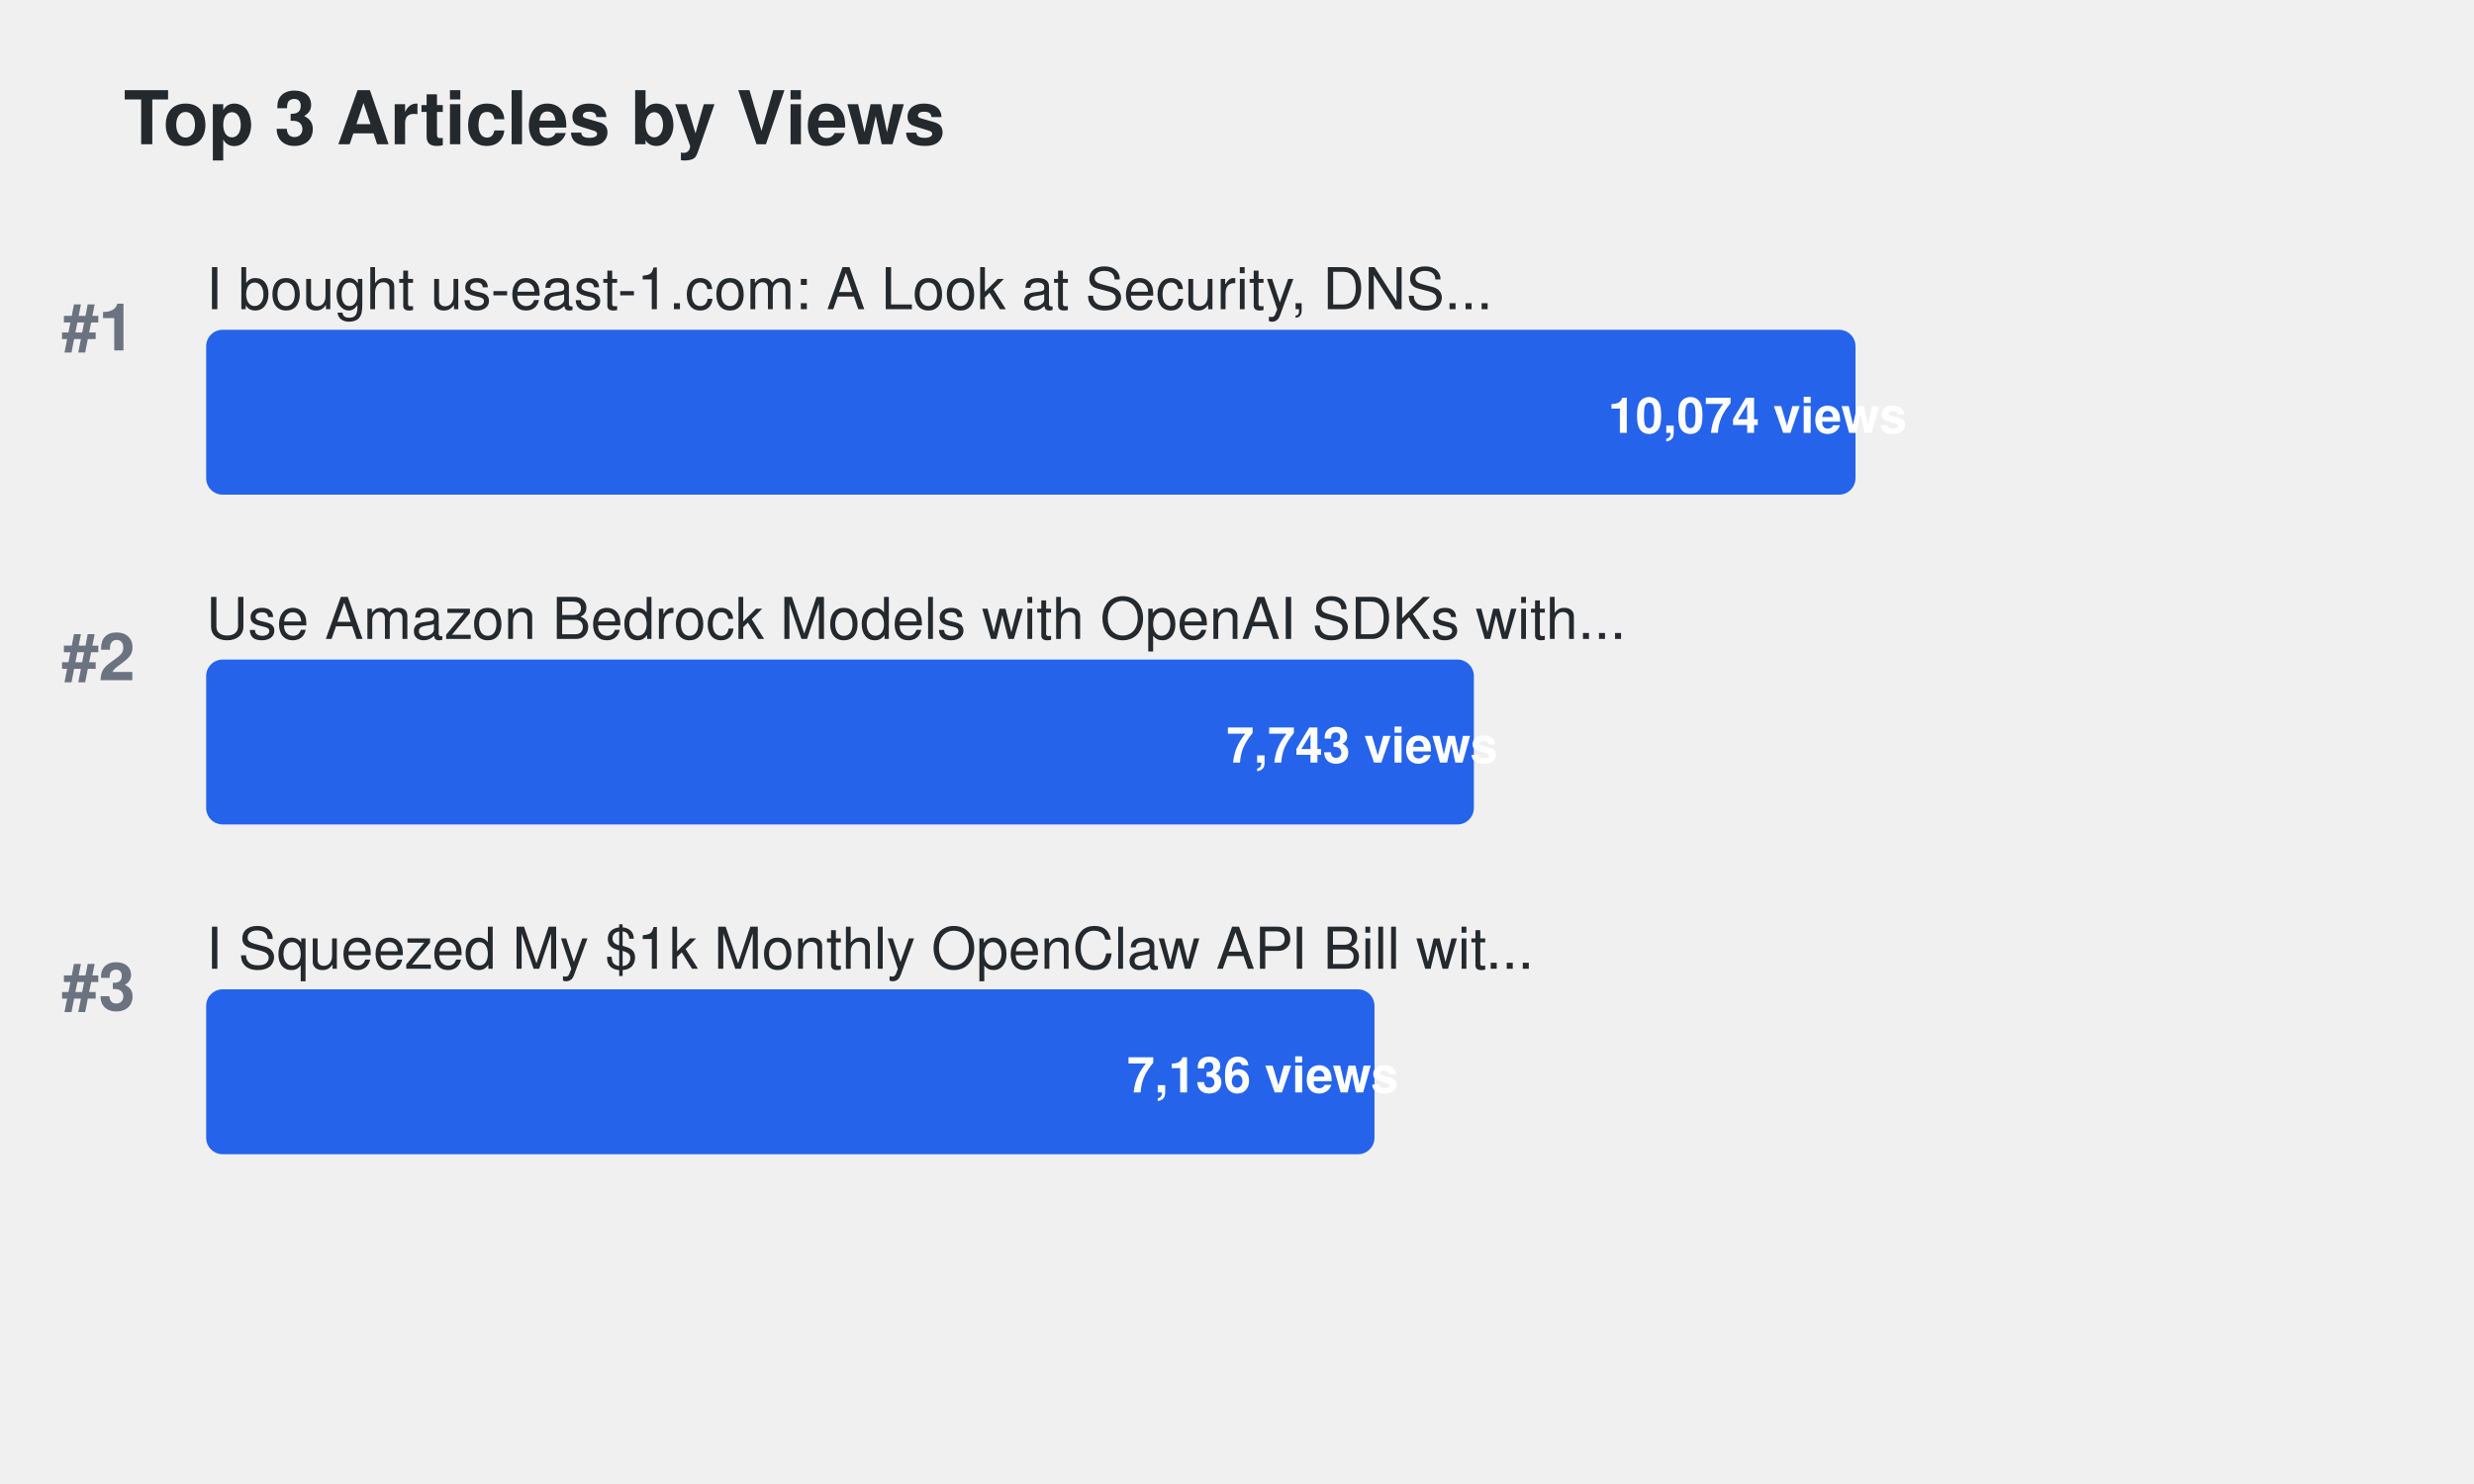
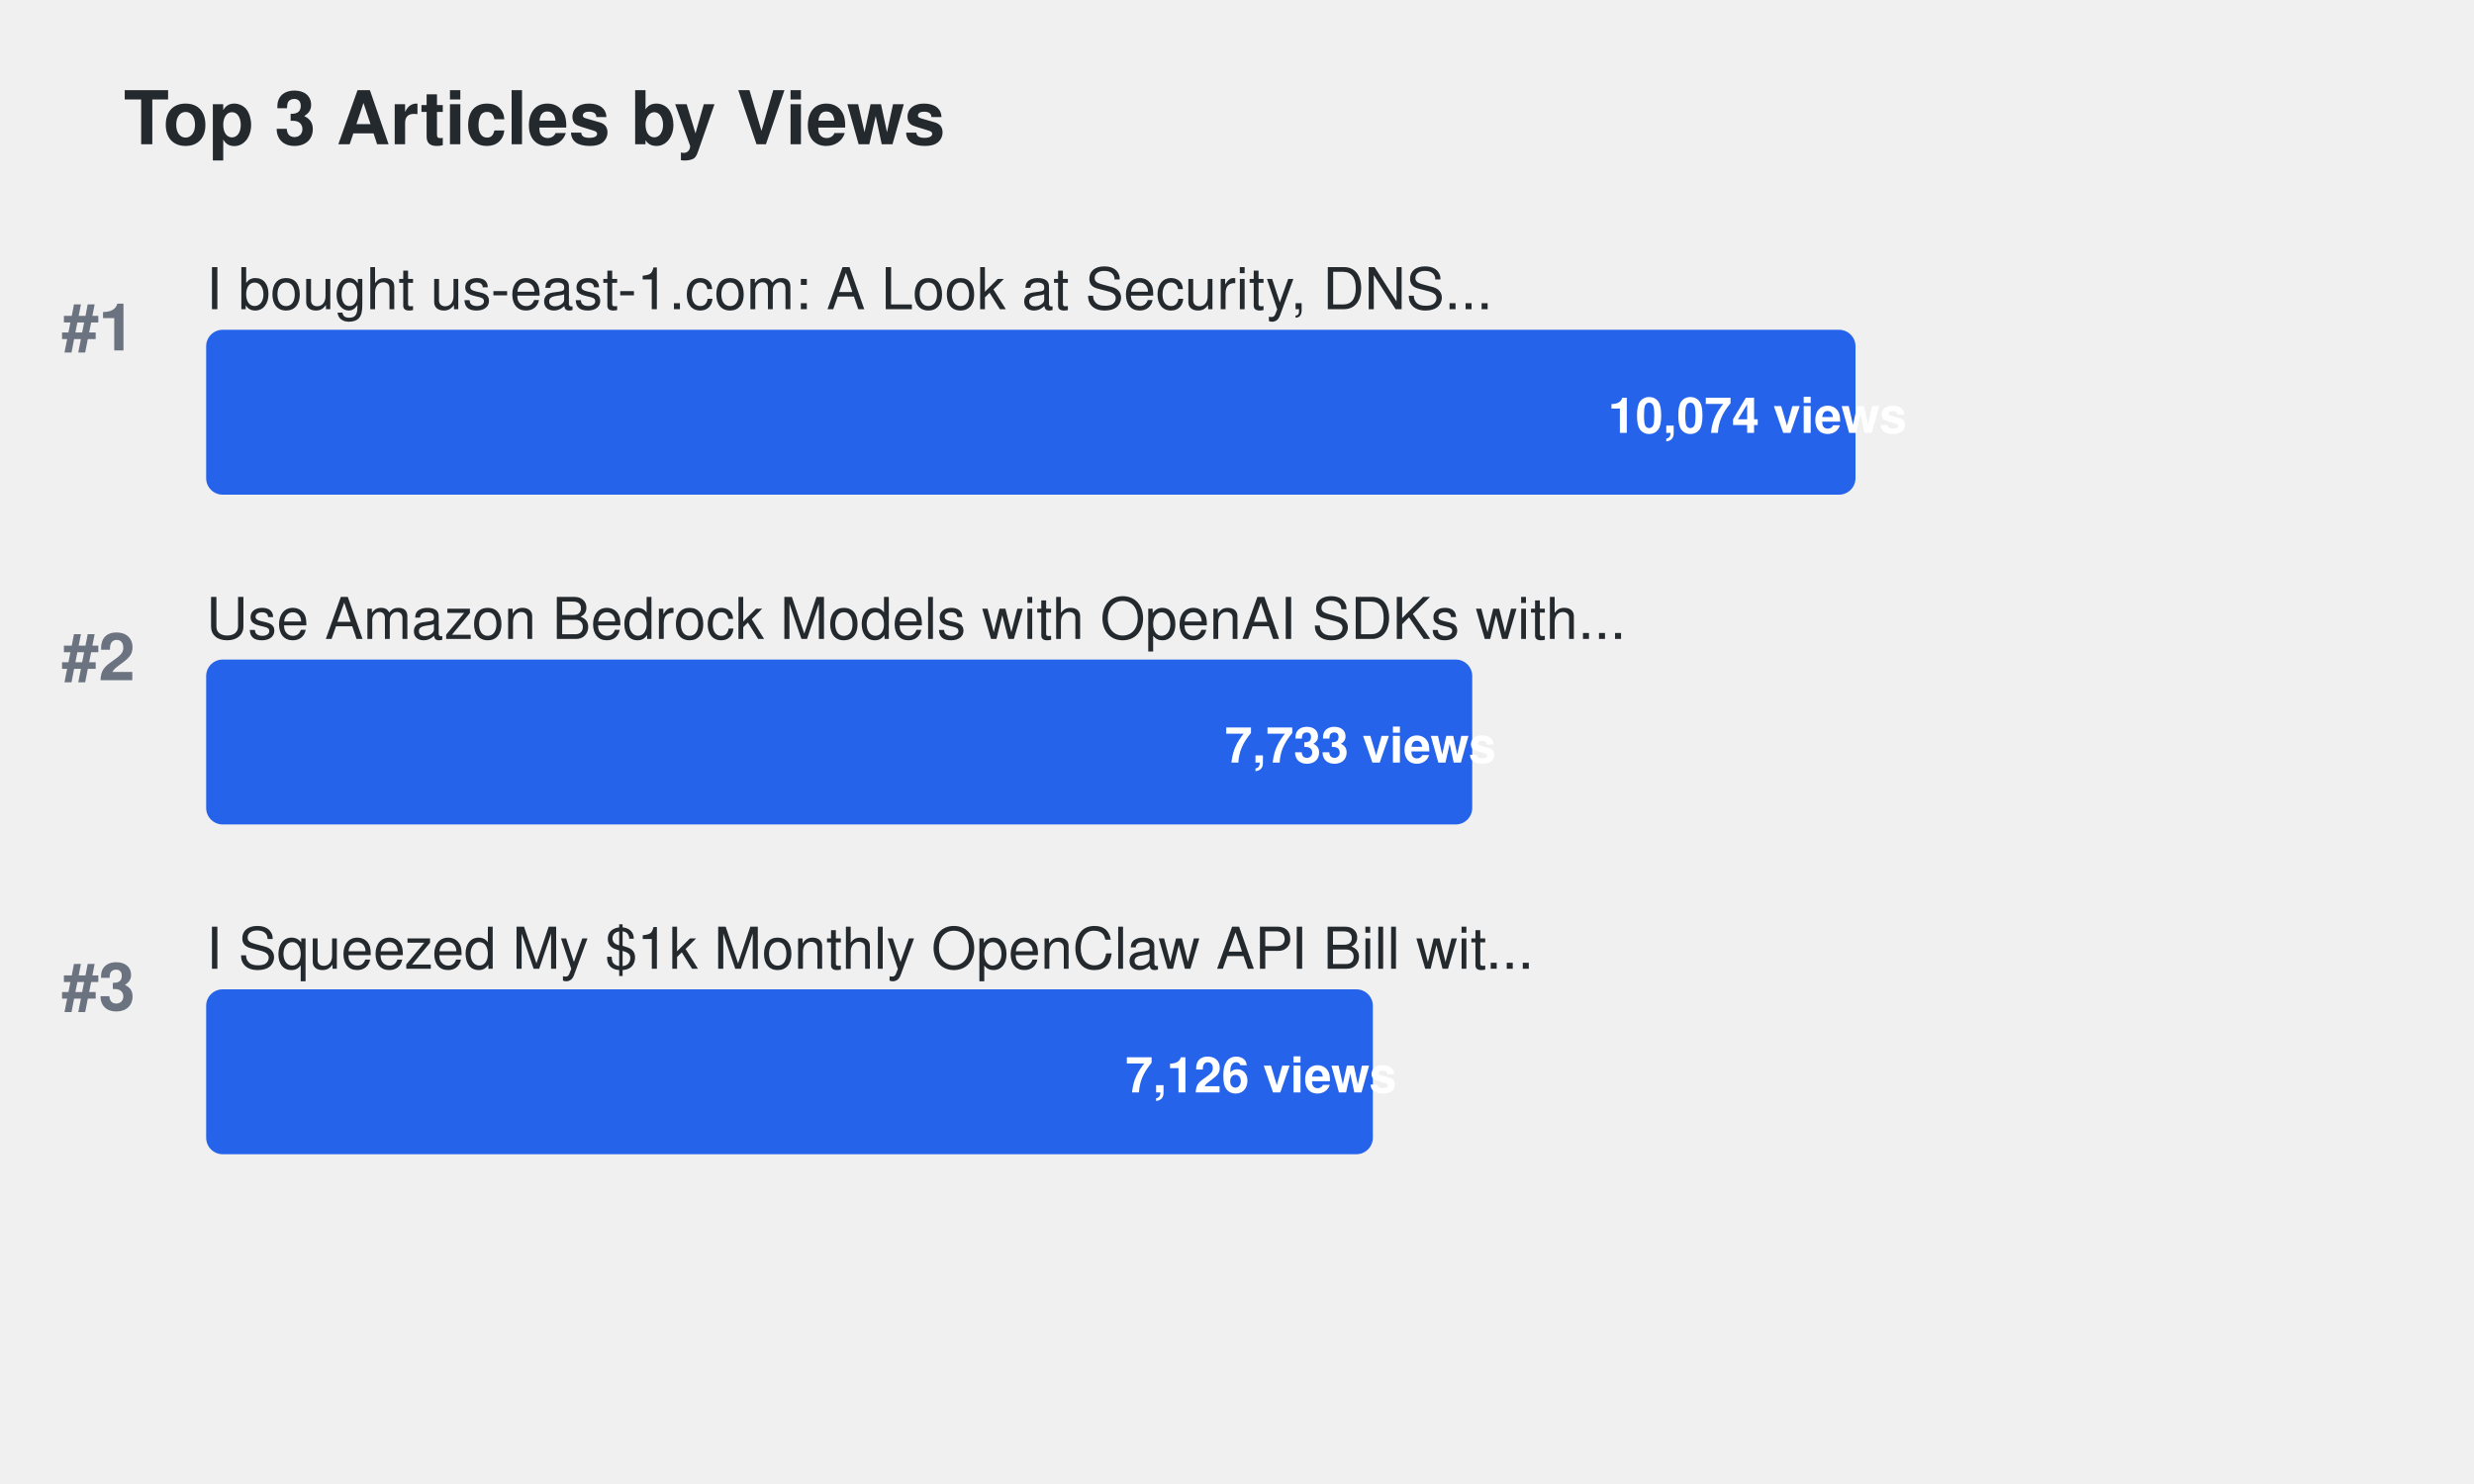
<svg xmlns="http://www.w3.org/2000/svg" width="600" height="360">
  <defs>
    <style>
.title { font-family: -apple-system, BlinkMacSystemFont, "Segoe UI", Helvetica, Arial, sans-serif; font-size: 18px; font-weight: 600; fill: #24292e; }
.article-title { font-family: -apple-system, BlinkMacSystemFont, "Segoe UI", Helvetica, Arial, sans-serif; font-size: 14px; font-weight: 500; fill: #24292e; }
.metric-value { font-family: -apple-system, BlinkMacSystemFont, "Segoe UI", Helvetica, Arial, sans-serif; font-size: 12px; font-weight: 600; fill: #ffffff; }
.rank { font-family: -apple-system, BlinkMacSystemFont, "Segoe UI", Helvetica, Arial, sans-serif; font-size: 16px; font-weight: 700; fill: #6b7280; }
.bar { rx: 4; ry: 4; }
.bar:hover { opacity: 0.8; cursor: pointer; }
a { text-decoration: none; }
a:hover .article-title { fill: #0969da; text-decoration: underline; }
a:hover .bar { opacity: 0.9; }
</style>
  </defs>
  <text x="30" y="35" class="title">Top 3 Articles by Views</text>
  <text x="15" y="85" class="rank">#1</text>
  <a href="https://dev.to/aws-builders/i-bought-us-east-1com-a-look-at-security-dns-traffic-and-protecting-aws-users-15ng" target="_blank">
    <text x="50" y="75" class="article-title">I bought us-east-1.com: A Look at Security, DNS...</text>
    <rect x="50" y="80" width="400.0" height="40" fill="#2563eb" class="bar">
</rect>
    <text x="390.0" y="105" class="metric-value" fill="#ffffff">10,074 views</text>
  </a>
  <text x="15" y="165" class="rank">#2</text>
  <a href="https://dev.to/aws-builders/use-amazon-bedrock-models-via-an-openai-api-compatible-serverless-endpoint-now-without-fixed-cost-5hf5" target="_blank">
    <text x="50" y="155" class="article-title">Use Amazon Bedrock Models with OpenAI SDKs with...</text>
-     <rect x="50" y="160" width="307.445" height="40" fill="#2563eb" class="bar">
+     <rect x="50" y="160" width="307.048" height="40" fill="#2563eb" class="bar">
</rect>
-     <text x="297.445" y="185" class="metric-value" fill="#ffffff">7,743 views</text>
+     <text x="297.048" y="185" class="metric-value" fill="#ffffff">7,733 views</text>
  </a>
  <text x="15" y="245" class="rank">#3</text>
  <a href="https://dev.to/aws-builders/i-squeezed-my-1k-monthly-openclaw-api-bill-with-20month-in-aws-credits-heres-the-exact-setup-3gj4" target="_blank">
    <text x="50" y="235" class="article-title">I Squeezed My $1k Monthly OpenClaw API Bill wit...</text>
-     <rect x="50" y="240" width="283.343" height="40" fill="#2563eb" class="bar">
+     <rect x="50" y="240" width="282.946" height="40" fill="#2563eb" class="bar">
</rect>
-     <text x="273.343" y="265" class="metric-value" fill="#ffffff">7,136 views</text>
+     <text x="272.946" y="265" class="metric-value" fill="#ffffff">7,126 views</text>
  </a>
</svg>
